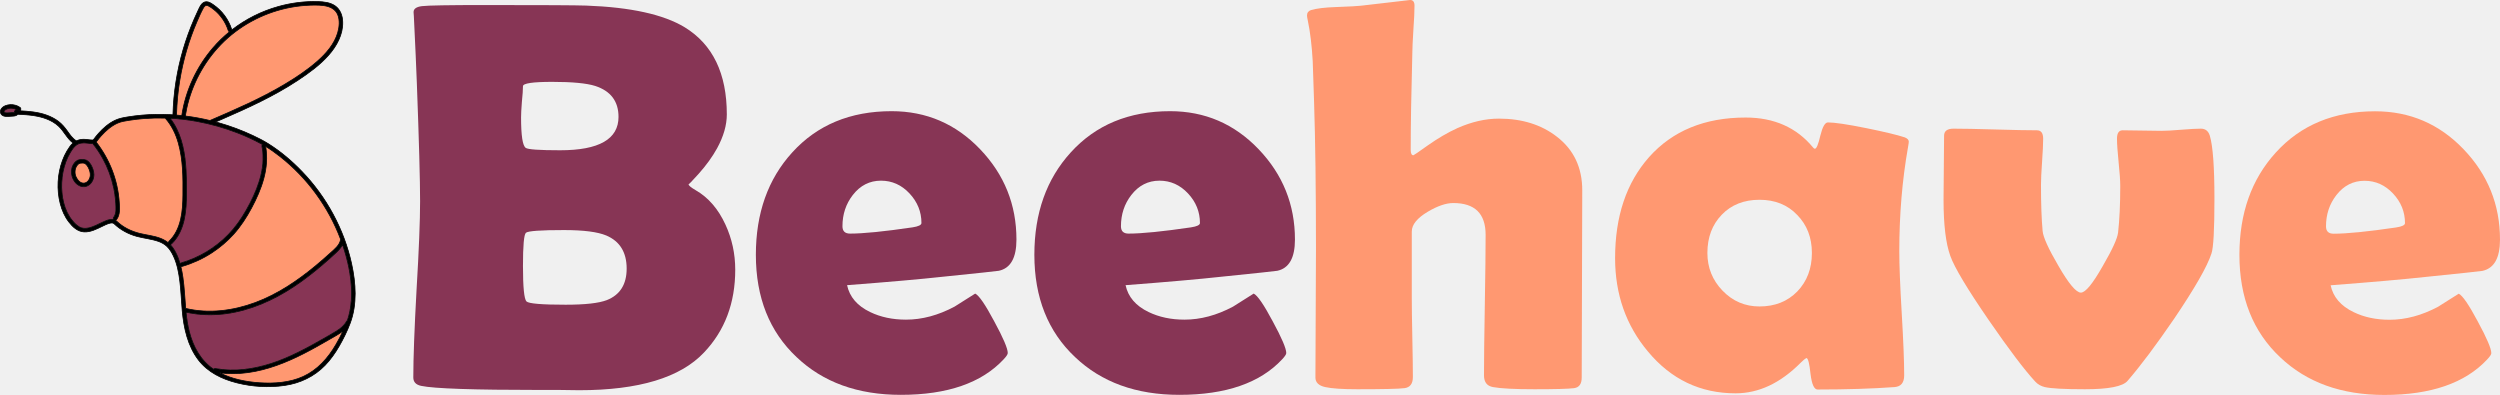
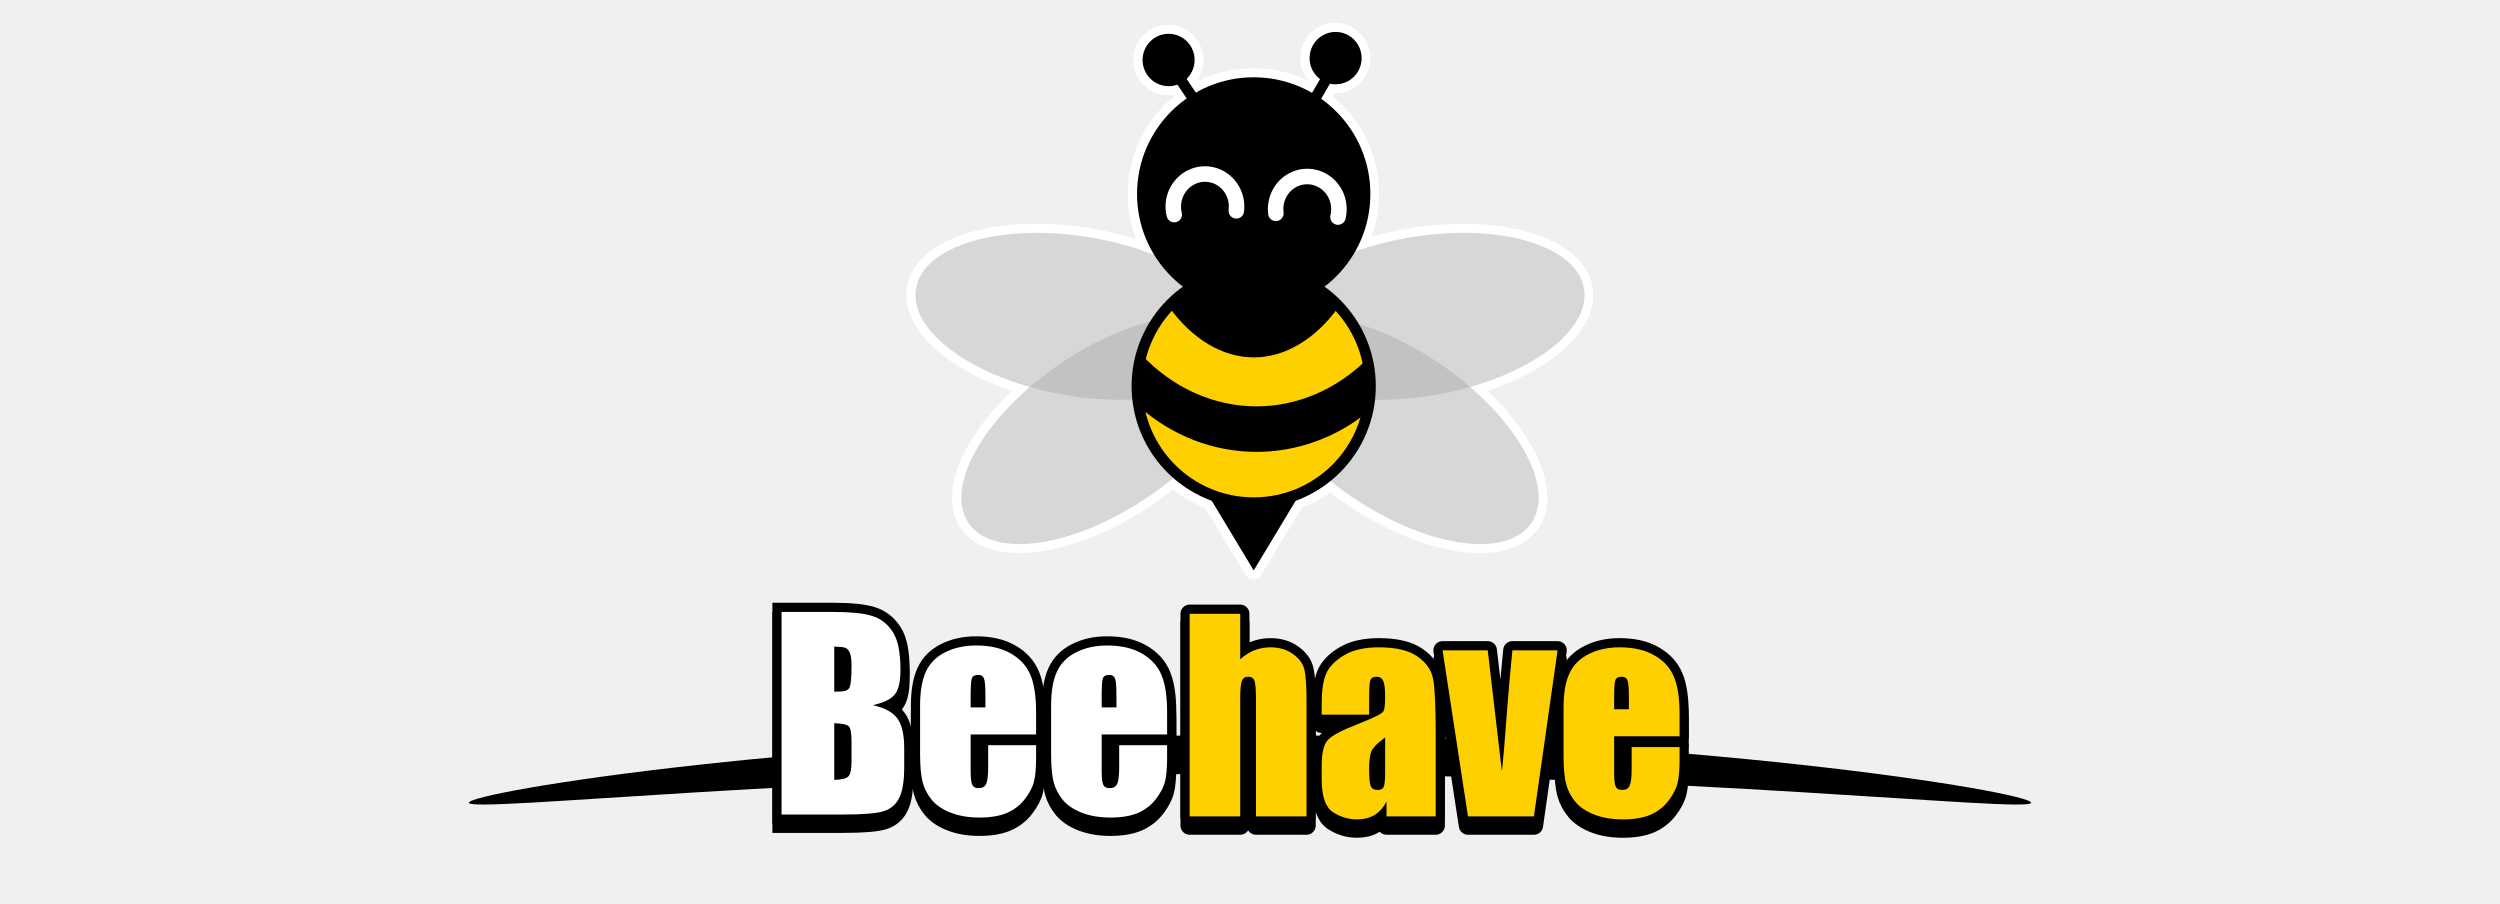
- <svg xmlns="http://www.w3.org/2000/svg" id="Layer_2" viewBox="0 0 6595.77 1041.995" version="1.1" width="1745.131mm" height="275.694mm">
-   <defs id="defs4">
-     <style id="style2">.cls-1{stroke:#000;stroke-linejoin:round;stroke-width:2px;}.cls-1,.cls-2{stroke-linecap:round;}.cls-3{fill:#25ef0f;}.cls-2{fill:none;stroke:#ff9871;stroke-miterlimit:10;stroke-width:4px;}.cls-4{fill:#873555;}.cls-5{fill:#ff9871;}</style>
-   </defs>
-   <g id="layer1" transform="translate(804.1354,-54.00271)">
-     <g id="Layer_1-2" transform="translate(-804.1423,57.04774)">
-       <path class="cls-5" d="m 480.589,699.61 c 27.63,-7.99 54.07,-20.08 78.17,-35.79 21.26,-13.86 40.81,-30.45 57.8,-49.32 18.76,-20.84 33.9,-44.43 47.14,-69.07 26.51,-49.31 47.47,-105.8 37.04,-162.42 13.16,8.05 25.72,17.07 37.86,26.61 35.92,28.22 67.97,61.46 94.89,98.35 26.93,36.89 49.03,77.4 65.07,120.17 -1.96,15.61 -16.92,26.93 -27.75,36.76 -12.8,11.61 -25.81,22.99 -39.13,34 -47.61,39.34 -99.96,74.53 -158.15,96.14 -58.35,21.67 -122.61,30.02 -183.69,15.44 -2.36,-27.46 -3.37,-55.1 -7.39,-82.4 -1.43,-9.7 -3.24,-19.43 -5.66,-29 0.98,0.69 2.27,0.97 3.79,0.53 z" id="path6" />
-       <path class="cls-4" d="m 595.689,824.46 c 64.34,-8.59 124.56,-35.31 178.43,-70.85 26.82,-17.69 52.23,-37.48 76.65,-58.34 12.13,-10.37 24.13,-20.94 35.76,-31.86 6.73,-6.32 13,-13.17 17.09,-21.17 14.14,41.04 23.58,84.54 23.79,127.9 0.12,24.67 -3.18,49.38 -11.31,72.72 -0.83,0.35 -1.58,1.01 -2.13,2.05 -5.77,10.8 -15.31,18.4 -25.48,24.86 -11.13,7.06 -22.74,13.44 -34.17,20 -43.92,25.22 -88.83,49.59 -137.11,65.45 -47.71,15.68 -99.05,23.13 -148.85,13.94 -2.14,-0.39 -3.83,0.53 -4.86,1.91 -34.25,-22.77 -54.07,-59.89 -64.16,-99.22 -4.35,-16.96 -6.83,-34.15 -8.57,-51.44 34.41,7.74 69.97,8.72 104.91,4.06 z" id="path8" />
-       <path class="cls-4" d="m 452.739,639.99 c 18.39,-17.83 28.72,-41.65 33.79,-66.45 4.71,-22.99 5.53,-46.59 5.55,-69.99 0.02,-23.89 -0.27,-47.84 -2.29,-71.65 -3.7,-43.71 -13.82,-88.17 -41.24,-123.11 23.59,1.22 47.11,3.96 70.35,8.2 36.57,6.67 72.52,16.85 107.2,30.23 21.86,8.43 43.29,18.14 63.82,29.45 0.85,0.47 1.67,1 2.52,1.48 -1.14,1.05 -1.82,2.6 -1.43,4.52 6.27,30.88 2.15,62.58 -7.15,92.41 -8.33,26.74 -20.62,52.12 -34.41,76.44 -13.14,23.17 -28.37,44.93 -46.95,64.07 -34.16,35.18 -77.33,61.22 -124.45,74.84 -1.48,0.43 -2.43,1.33 -2.92,2.41 -2.91,-10.2 -6.61,-20.16 -11.5,-29.58 -4.19,-8.07 -9.34,-15.88 -15.85,-22.29 1.55,0.65 3.4,0.54 4.96,-0.98 z" id="path10" />
-       <path class="cls-5" d="m 653.459,979.89 c 51.87,-7 100.93,-26.39 147.34,-49.99 23.5,-11.95 46.41,-24.99 69.22,-38.19 11.63,-6.73 24.43,-13.33 35.12,-22.04 -5.83,12.61 -12.38,24.95 -19.3,36.83 -20.54,35.24 -48.08,66.3 -85.71,83.53 -35.75,16.38 -77.11,19.16 -115.85,16.55 -35.52,-2.39 -72.42,-9.83 -104.5,-26.13 24.46,3.12 49.19,2.73 73.68,-0.58 z" id="path12" />
-       <path class="cls-3" d="m 247.029,365.75 c 0.02,0.06 -0.15,0.12 -0.41,0.18 0.2,-0.2 0.36,-0.31 0.41,-0.18 z" id="path14" />
-       <path class="cls-5" d="m 488.909,302.84 c 1.01,-6.56 2.16,-13.1 3.55,-19.59 13.57,-63.24 45.13,-122.41 90.14,-168.86 46.89,-48.39 108.12,-81.68 173.86,-96.08 16.43,-3.6 33.1,-6.01 49.88,-7.14 15.97,-1.08 32.64,-1.77 48.53,0.58 15.26,2.26 29.96,8.69 36.09,23.86 5.91,14.64 4.29,31.98 0.08,46.85 -8.61,30.43 -30.51,55.38 -53.76,75.88 -26.6,23.46 -56.66,43.31 -87.08,61.43 -62.56,37.26 -129.57,66.18 -196.32,94.95 -21.41,-5.18 -43.11,-9.16 -64.97,-11.88 z" id="path16" />
-       <path class="cls-5" d="m 561.369,123.57 c -43.06,50.37 -71.97,112.58 -81.87,178.15 -4.69,-0.5 -9.38,-0.98 -14.08,-1.36 0.17,-0.48 0.3,-0.99 0.31,-1.58 0.82,-30.24 3.64,-60.41 8.6,-90.26 8.83,-53.17 24.01,-105.4 45.39,-154.89 5.13,-11.89 10.3,-24.02 16.58,-35.36 2.94,-5.31 6.44,-9.1 12.77,-6.18 5.25,2.42 10.25,6.12 14.77,9.7 17.97,14.22 31.44,33.7 38.3,55.55 0.59,1.89 1.95,2.89 3.46,3.2 -15.96,12.98 -30.81,27.34 -44.23,43.03 z" id="path18" />
-       <path class="cls-5" d="m 212.019,427.3 c 3.44,-0.54 8.89,-0.65 11.55,0.65 5.01,2.84 8.23,8.29 10.56,13.38 2.6,5.67 4.41,12.29 3.96,18.57 -0.61,8.35 -5.88,17.91 -14.64,19.77 -11.12,2.36 -19.36,-7.98 -23.22,-16.97 -3.97,-9.26 -3.03,-21.43 3.15,-29.48 2.53,-3.3 5.07,-5.36 8.63,-5.91 z" id="path20" />
-       <path class="cls-4" d="m 17.049,284.77 c 10.04,-4.41 27.32,-3.27 30.81,3.65 0.44,0.87 -0.2,3.22 -1,3.78 -1.92,1.35 -9.85,1.31 -10.89,1.38 -4.16,0.26 -8.32,0.52 -12.48,0.78 -2.68,0.17 -5.4,0.42 -8.08,0.12 -1.46,-0.16 -3.55,-0.72 -4.34,-1.63 -0.36,-0.42 -0.57,-0.82 -0.57,-1.51 0,-0.69 0.47,-1.67 1.03,-2.43 1.37,-1.86 3.43,-3.22 5.53,-4.14 z" id="path22" />
-       <path class="cls-5" d="m 307.739,575.57 c 9.56,-12.43 7.82,-30.49 6.86,-45.18 -3.77,-57.64 -25.3,-113.33 -60.91,-158.72 0.73,-0.92 1.41,-1.94 2.18,-3 3.36,-4.57 7.1,-9.1 11.04,-13.49 12.04,-13.41 26.04,-25.72 42.58,-33.24 10.24,-4.66 21.51,-6.17 32.54,-7.89 12.6,-1.96 25.28,-3.41 38,-4.41 18.56,-1.45 37.18,-1.85 55.78,-1.33 16.86,18.92 27.92,41.94 34.71,66.22 12.3,43.97 12.45,90.92 12.01,136.25 -0.42,42.6 -4.08,91.04 -36.52,122.47 -1.65,1.6 -1.74,3.55 -0.97,5.13 -6.32,-5.48 -13.54,-9.57 -21.31,-12.65 -17.45,-6.89 -36.52,-8.58 -54.65,-13.01 -23.16,-5.66 -44.03,-15.85 -61.41,-32.38 -1.11,-1.02 -2.28,-1.84 -3.48,-2.5 1.38,-0.21 2.63,-1.06 3.57,-2.27 z" id="path24" />
-       <path class="cls-4" d="m 202.269,378.76 c 7.72,-5.04 16.83,-5.45 25.75,-4.63 5.39,0.5 11.31,2 16.89,1.63 9.78,12.17 18.47,25.2 26.02,38.86 13.39,24.2 23.09,50.35 28.83,77.4 2.87,13.52 4.71,27.24 5.48,41.04 0.69,12.37 2.31,27.27 -5.72,37.7 -1.21,1.57 -0.73,3.9 0.47,5.42 -8.53,-2.17 -18.32,1.86 -26.23,5.38 -14.22,6.34 -28.13,14.93 -43.77,17.25 -7.15,1.06 -14.55,0.28 -20.88,-3.37 -6.92,-3.98 -12.87,-10.11 -17.94,-16.19 -22.73,-27.25 -29.8,-65.74 -28.34,-100.31 0.79,-18.76 4.29,-37.44 10.75,-55.08 3.02,-8.26 6.78,-16.24 11.28,-23.8 4.51,-7.57 9.91,-16.39 17.42,-21.3 z m -8.56,92.2 c 6.47,12.4 20.82,22.63 35.19,16.98 12.1,-4.76 19.14,-18.18 18.79,-30.83 -0.22,-7.72 -2.7,-15.54 -6.19,-22.37 -2.84,-5.55 -6.8,-11 -12.14,-14.39 -0.28,-0.23 -0.6,-0.44 -0.97,-0.62 -0.39,-0.22 -0.77,-0.36 -1.14,-0.47 -5.66,-2.32 -12.61,-2.19 -18.47,-1 -6.56,1.33 -11.69,6.82 -15.06,12.31 -7.53,12.28 -6.48,27.99 0,40.4 z" id="path26" />
-       <path class="cls-2" d="m 195.532,369.462 c -15.97,-11.71 -21.623,-30.312 -36.183,-43.632 -17.73,-16.21 -41.49,-23.88 -64.8,-27.53 -14.11,-2.21 -16.45,-4.56 -30.71,-5.26" id="path28" />
-       <g aria-label="Bee" id="text2094" style="font-size:1466.67px;line-height:1.25;font-family:'ProLamina 2';-inkscape-font-specification:'ProLamina 2, ';letter-spacing:0px;word-spacing:0px;fill:#873555">
-         <path d="m 1939.785,708.508 q 0,131.771 -82.357,218.425 -93.815,99.544 -329.428,99.544 -17.904,0 -51.563,-0.716 -34.375,0 -50.846,0 -264.258,0 -314.389,-10.742 -20.768,-4.297 -20.768,-22.201 0,-76.628 8.594,-232.032 9.31,-155.404 9.31,-232.748 0,-83.073 -8.594,-312.24 -2.148,-58.724 -7.878,-176.172 l -0.716,-10.026 q -0.716,-13.607 22.201,-16.471 23.633,-2.865 166.146,-2.865 228.451,0 267.123,1.432 176.172,6.445 259.962,57.292 111.003,68.034 111.003,229.883 0,42.253 -25.781,89.518 -18.62,33.659 -48.698,67.318 -26.497,29.362 -26.497,27.214 0,5.013 18.62,15.755 50.13,28.646 78.776,90.951 25.781,55.859 25.781,118.88 z M 1631.841,305.317 q 0,-61.589 -61.589,-81.641 -34.375,-10.742 -113.151,-10.742 -77.344,0 -77.344,11.458 0,13.607 -2.865,41.537 -2.148,27.214 -2.148,40.82 0,71.615 12.175,80.209 7.878,6.445 90.951,6.445 153.972,0 153.972,-88.086 z m 21.484,400.326 q 0,-64.453 -53.711,-87.37 -34.375,-14.323 -111.719,-14.323 -92.383,0 -100.261,7.161 -7.878,6.445 -7.878,87.37 0,84.505 9.31,93.815 9.31,8.594 103.125,8.594 77.344,0 108.855,-12.175 52.279,-20.768 52.279,-83.073 z" style="font-family:'Berlin Sans FB Demi';-inkscape-font-specification:'Berlin Sans FB Demi'" id="path54178" />
-         <path d="m 2681.713,629.016 q 0,72.331 -46.55,82.357 -7.878,1.432 -148.243,15.755 -84.505,9.31 -252.084,22.201 10.026,46.55 60.873,70.899 41.537,20.052 94.531,20.052 63.737,0 128.19,-34.375 27.214,-17.188 54.427,-34.375 15.039,7.161 50.13,73.047 35.807,65.886 35.807,83.789 0,5.013 -10.742,16.471 -87.37,93.815 -271.42,93.815 -170.443,0 -275.001,-99.544 -107.422,-100.977 -107.422,-269.988 0,-164.714 95.964,-269.988 98.828,-108.854 262.11,-108.854 137.5,0 233.464,100.261 95.964,100.261 95.964,238.477 z m -250.652,-43.685 q 0,-44.401 -31.511,-78.06 -31.511,-33.659 -75.195,-33.659 -45.117,0 -74.479,37.956 -27.214,35.091 -27.214,82.357 0,19.336 20.052,19.336 52.995,0 164.714,-16.471 23.633,-3.581 23.633,-11.458 z" style="font-family:'Berlin Sans FB Demi';-inkscape-font-specification:'Berlin Sans FB Demi'" id="path54180" />
-         <path d="m 3416.481,629.016 q 0,72.331 -46.55,82.357 -7.878,1.432 -148.243,15.755 -84.505,9.31 -252.084,22.201 10.026,46.55 60.873,70.899 41.537,20.052 94.531,20.052 63.737,0 128.19,-34.375 27.214,-17.188 54.427,-34.375 15.039,7.161 50.13,73.047 35.807,65.886 35.807,83.789 0,5.013 -10.742,16.471 -87.37,93.815 -271.42,93.815 -170.443,0 -275.001,-99.544 -107.422,-100.977 -107.422,-269.988 0,-164.714 95.964,-269.988 98.828,-108.854 262.11,-108.854 137.5,0 233.464,100.261 95.964,100.261 95.964,238.477 z m -250.652,-43.685 q 0,-44.401 -31.511,-78.06 -31.511,-33.659 -75.195,-33.659 -45.117,0 -74.479,37.956 -27.214,35.091 -27.214,82.357 0,19.336 20.052,19.336 52.995,0 164.714,-16.471 23.633,-3.581 23.633,-11.458 z" style="font-family:'Berlin Sans FB Demi';-inkscape-font-specification:'Berlin Sans FB Demi'" id="path54182" />
-       </g>
-       <g aria-label="have" id="text45361" style="font-size:1466.67px;line-height:1.25;font-family:'ProLamina 2';-inkscape-font-specification:'ProLamina 2, ';letter-spacing:0px;word-spacing:0px;fill:#ff9871">
-         <path d="m 4174.483,498.974 -1.432,494.142 q 0,25.065 -20.052,27.93 -22.917,2.865 -104.558,2.865 -78.776,0 -109.57,-5.729 -23.633,-4.297 -23.633,-30.794 0,-61.589 2.148,-185.482 2.148,-123.894 2.148,-185.482 0,-83.789 -85.222,-83.789 -28.646,0 -67.318,22.917 -42.253,25.065 -42.253,52.279 V 784.717 q 0,34.375 1.432,103.841 1.432,68.75 1.432,103.125 0,26.497 -22.201,29.362 -22.201,2.865 -124.61,2.865 -58.724,0 -84.505,-5.729 -25.781,-5.729 -25.781,-25.065 0,-56.576 0.716,-169.727 0.716,-113.867 0.716,-170.443 0,-234.18 -5.013,-387.436 -2.148,-53.711 -3.581,-107.422 -3.581,-62.305 -12.891,-106.706 -2.148,-9.31 -2.148,-13.607 0,-10.742 10.742,-14.323 22.201,-6.445 65.169,-7.878 57.292,-2.148 66.602,-3.581 129.623,-15.039 129.623,-15.039 11.458,0 11.458,15.039 0,22.917 -2.865,62.305 -2.865,45.833 -2.865,62.305 -4.297,161.849 -4.297,255.665 0,14.323 7.162,14.323 1.432,0 36.523,-25.065 41.536,-29.362 79.492,-46.55 56.576,-25.065 109.571,-25.065 91.667,0 153.256,47.982 66.602,51.563 66.602,141.081 z" style="font-family:'Berlin Sans FB Demi';-inkscape-font-specification:'Berlin Sans FB Demi'" id="path54185" />
-         <path d="m 5010.943,660.108 q 0,55.143 6.445,163.998 6.445,108.854 6.445,163.282 0,28.646 -25.065,30.794 -88.802,6.445 -203.386,6.445 -13.607,0 -18.62,-40.82 -4.297,-41.537 -10.742,-42.253 -5.729,2.865 -15.039,12.175 -80.209,80.925 -171.875,80.925 -139.649,0 -231.316,-110.287 -86.654,-103.125 -86.654,-246.355 0,-165.43 89.518,-266.407 93.099,-104.558 254.948,-104.558 112.435,0 177.605,78.776 2.865,3.581 5.013,3.581 6.445,0 14.323,-34.375 8.594,-35.091 20.052,-35.091 26.497,0 100.977,15.039 70.899,14.323 101.693,24.349 10.742,4.297 10.742,11.458 0,2.865 -2.148,15.039 -22.917,129.623 -22.917,274.284 z m -230.6,4.297 q 0,-60.873 -38.672,-100.261 -37.956,-40.104 -99.544,-40.104 -61.589,0 -99.544,39.388 -37.956,39.388 -37.956,100.977 0,58.008 40.104,99.544 40.104,41.537 97.396,41.537 60.873,0 99.544,-39.388 38.672,-40.104 38.672,-101.693 z" style="font-family:'Berlin Sans FB Demi';-inkscape-font-specification:'Berlin Sans FB Demi'" id="path54187" />
-         <path d="m 5842.39,521.175 q 0,122.461 -7.878,144.662 -16.471,50.846 -98.828,172.592 -71.615,104.558 -122.461,163.282 -18.62,22.201 -112.435,22.201 -81.641,0 -105.99,-5.729 -15.039,-3.581 -25.065,-14.323 -42.969,-46.55 -122.461,-161.849 -85.222,-123.894 -101.693,-169.727 -17.904,-49.414 -17.904,-148.243 0,-27.93 0.716,-83.789 0.716,-56.576 0.716,-85.222 0,-18.62 25.065,-18.62 36.523,0 109.57,2.148 73.763,2.148 110.287,2.148 16.471,0 16.471,22.201 0,20.052 -2.865,60.873 -2.865,40.104 -2.865,60.873 0,74.479 4.297,121.745 2.148,24.349 41.537,91.667 40.82,70.899 59.44,70.899 17.904,0 57.292,-69.466 37.956,-65.169 40.82,-88.802 5.729,-50.846 5.729,-123.177 0,-20.768 -4.297,-62.305 -4.297,-42.253 -4.297,-62.305 0,-22.201 15.039,-22.201 17.188,0 50.846,0.716 34.375,0.716 51.563,0.716 17.188,0 51.563,-2.865 35.091,-2.865 52.279,-2.865 17.904,0 23.633,18.62 12.175,40.82 12.175,166.146 z" style="font-family:'Berlin Sans FB Demi';-inkscape-font-specification:'Berlin Sans FB Demi'" id="path54189" />
-         <path d="m 6595.778,629.313 q 0,72.331 -46.55,82.357 -7.878,1.432 -148.243,15.755 -84.505,9.31 -252.084,22.201 10.026,46.55 60.873,70.899 41.537,20.052 94.531,20.052 63.737,0 128.19,-34.375 27.214,-17.188 54.427,-34.375 15.039,7.161 50.13,73.047 35.807,65.886 35.807,83.789 0,5.013 -10.742,16.471 -87.37,93.815 -271.42,93.815 -170.443,0 -275.001,-99.545 -107.422,-100.977 -107.422,-269.988 0,-164.714 95.964,-269.988 98.828,-108.854 262.11,-108.854 137.5,0 233.464,100.261 95.964,100.261 95.964,238.477 z M 6345.126,585.628 q 0,-44.401 -31.511,-78.06 -31.511,-33.659 -75.195,-33.659 -45.117,0 -74.479,37.956 -27.214,35.091 -27.214,82.357 0,19.336 20.052,19.336 52.995,0 164.714,-16.471 23.633,-3.581 23.633,-11.458 z" style="font-family:'Berlin Sans FB Demi';-inkscape-font-specification:'Berlin Sans FB Demi'" id="path54191" />
+ <svg xmlns="http://www.w3.org/2000/svg" width="830" height="300" viewBox="0 0 219.604 79.375" version="1.1" id="svg291">
+   <defs id="defs288">
+     </defs>
+   <g id="layer1">
+     <path id="ellipse35845" style="fill:#ffffff;fill-opacity:1;stroke:#ffffff;stroke-width:1.588;stroke-linecap:round;stroke-linejoin:round;stroke-opacity:1;paint-order:stroke fill markers;stroke-dasharray:none" d="m 117.295,2.804 a 2.285,2.301 4.7214545e-8 0 0 -2.285,2.301 2.285,2.301 4.7214545e-8 0 0 0.919,1.843 l -0.706,1.213 a 10.248,10.248 0 0 0 -5.122,-1.373 10.248,10.248 0 0 0 -5.081,1.35 l -0.811,-1.211 a 2.285,2.301 4.7214545e-8 0 0 0.702,-1.658 2.285,2.301 4.7214545e-8 0 0 -2.286,-2.301 2.285,2.301 4.7214545e-8 0 0 -2.285,2.301 2.285,2.301 4.7214545e-8 0 0 2.285,2.301 2.285,2.301 4.7214545e-8 0 0 0.773,-0.137 l 0.816,1.219 a 10.248,10.248 0 0 0 -4.363,8.385 10.248,10.248 0 0 0 1.521,5.36 14.454,7.008 9.767 0 0 -5.499,-1.519 14.454,7.008 9.767 0 0 -15.434,4.455 14.454,7.008 9.767 0 0 10.001,8.661 7.008,14.454 55.57 0 0 -5.379,11.961 7.008,14.454 55.57 0 0 15.885,-2.392 7.008,14.454 55.57 0 0 2.094,-1.576 c 0.983,0.861 2.125,1.546 3.375,2.004 l 3.685,6.116 3.685,-6.115 c 1.118,-0.41 2.149,-1.001 3.058,-1.737 a 14.454,7.008 34.43 0 0 1.761,1.309 14.454,7.008 34.43 0 0 15.884,2.392 14.454,7.008 34.43 0 0 -5.373,-11.961 7.008,14.454 80.233 0 0 9.995,-8.662 7.008,14.454 80.233 0 0 -15.434,-4.455 7.008,14.454 80.233 0 0 -4.66,1.206 10.248,10.248 0 0 0 1.332,-5.047 10.248,10.248 0 0 0 -4.322,-8.361 l 0.772,-1.324 a 2.285,2.301 4.7214545e-8 0 0 0.496,0.055 2.285,2.301 4.7214545e-8 0 0 2.286,-2.301 2.285,2.301 4.7214545e-8 0 0 -2.286,-2.301 z" />
+     <g id="g24274" transform="matrix(1.068477,0,0,1.068477,-18.13393,-1.226917)">
+       <path id="ellipse18704" style="stroke-width:1.12;stroke-linecap:round;stroke-linejoin:round;paint-order:markers stroke fill" d="m 183.954,67.141 c -2e-5,0.878 -28.751,-2.378 -64.217,-2.378 -35.466,0 -64.217,3.257 -64.217,2.378 -7e-6,-0.878 28.751,-5.559 64.217,-5.559 35.466,0 64.217,4.681 64.217,5.559 z" />
+       <g id="g17905" transform="matrix(0.5707214,0,0,0.5707214,26.42357,44.49112)">
+         <g aria-label="Bee" id="text12977" style="font-size:36.917px;line-height:1.25;stroke:#000000;stroke-width:2.646;paint-order:markers stroke fill">
+           <path d="m 96.024,13.529 h 7.571 q 3.587,0 5.426,0.559 1.857,0.559 2.992,2.271 1.136,1.694 1.136,5.48 0,2.56 -0.811,3.569 -0.793,1.009 -3.155,1.55 2.632,0.595 3.569,1.983 0.937,1.37 0.937,4.218 v 2.704 q 0,2.956 -0.685,4.38 -0.667,1.424 -2.145,1.947 -1.478,0.523 -6.057,0.523 h -8.779 z m 7.589,4.993 v 6.489 q 0.487,-0.018 0.757,-0.018 1.118,0 1.424,-0.541 0.306,-0.559 0.306,-3.155 0,-1.37 -0.252,-1.911 -0.252,-0.559 -0.667,-0.703 -0.397,-0.144 -1.568,-0.162 z m 0,11.032 v 8.166 q 1.604,-0.054 2.037,-0.505 0.451,-0.451 0.451,-2.217 v -2.722 q 0,-1.875 -0.397,-2.271 -0.397,-0.397 -2.091,-0.451 z" style="font-family:Impact;-inkscape-font-specification:Impact" id="path24537" />
+           <path d="m 132.689,31.177 h -9.428 v 5.173 q 0,1.622 0.234,2.091 0.234,0.469 0.901,0.469 0.829,0 1.1,-0.613 0.288,-0.631 0.288,-2.416 v -3.155 h 6.904 v 1.767 q 0,2.217 -0.288,3.407 -0.27,1.19 -1.298,2.542 -1.027,1.352 -2.614,2.037 -1.568,0.667 -3.948,0.667 -2.307,0 -4.074,-0.667 -1.767,-0.667 -2.758,-1.821 -0.973,-1.172 -1.352,-2.56 -0.379,-1.406 -0.379,-4.074 v -6.976 q 0,-3.137 0.847,-4.939 0.847,-1.821 2.776,-2.776 1.929,-0.973 4.434,-0.973 3.064,0 5.047,1.172 2.001,1.154 2.794,3.082 0.811,1.911 0.811,5.39 z m -7.301,-3.894 v -1.749 q 0,-1.857 -0.198,-2.397 -0.198,-0.541 -0.811,-0.541 -0.757,0 -0.937,0.469 -0.18,0.451 -0.18,2.47 v 1.749 z" style="font-family:Impact;-inkscape-font-specification:Impact" id="path24539" />
+           <path d="m 151.562,31.177 h -9.428 v 5.173 q 0,1.622 0.234,2.091 0.234,0.469 0.901,0.469 0.829,0 1.1,-0.613 0.288,-0.631 0.288,-2.416 v -3.155 h 6.904 v 1.767 q 0,2.217 -0.288,3.407 -0.27,1.19 -1.298,2.542 -1.027,1.352 -2.614,2.037 -1.568,0.667 -3.948,0.667 -2.307,0 -4.074,-0.667 -1.767,-0.667 -2.758,-1.821 -0.973,-1.172 -1.352,-2.56 -0.379,-1.406 -0.379,-4.074 v -6.976 q 0,-3.137 0.847,-4.939 0.847,-1.821 2.776,-2.776 1.929,-0.973 4.434,-0.973 3.064,0 5.047,1.172 2.001,1.154 2.794,3.082 0.811,1.911 0.811,5.39 z m -7.301,-3.894 v -1.749 q 0,-1.857 -0.198,-2.397 -0.198,-0.541 -0.811,-0.541 -0.757,0 -0.937,0.469 -0.18,0.451 -0.18,2.47 v 1.749 z" style="font-family:Impact;-inkscape-font-specification:Impact" id="path24541" />
+         </g>
+         <g aria-label="have" id="text15971" style="font-size:36.917px;line-height:1.25;stroke:#000000;stroke-width:2.646;stroke-linecap:round;stroke-linejoin:round;paint-order:markers stroke fill">
+           <path d="m 162.092,13.794 v 6.562 q 0.937,-0.865 2.019,-1.298 1.1,-0.433 2.343,-0.433 1.911,0 3.245,0.973 1.352,0.973 1.64,2.253 0.306,1.262 0.306,4.633 v 16.494 h -7.283 V 26.142 q 0,-2.091 -0.216,-2.686 -0.198,-0.595 -0.919,-0.595 -0.667,0 -0.901,0.613 -0.234,0.613 -0.234,2.434 v 17.071 h -7.283 V 13.794 Z" style="font-family:Impact;-inkscape-font-specification:Impact" id="path24553" />
+           <path d="m 180.659,28.323 h -6.832 v -1.604 q 0,-2.776 0.631,-4.272 0.649,-1.514 2.578,-2.668 1.929,-1.154 5.011,-1.154 3.695,0 5.57,1.316 1.875,1.298 2.253,3.209 0.379,1.893 0.379,7.823 v 12.005 h -7.084 V 40.851 q -0.667,1.28 -1.73,1.929 -1.046,0.631 -2.506,0.631 -1.911,0 -3.515,-1.064 -1.586,-1.082 -1.586,-4.705 v -1.965 q 0,-2.686 0.847,-3.659 0.847,-0.973 4.2,-2.271 3.587,-1.406 3.84,-1.893 0.252,-0.487 0.252,-1.983 0,-1.875 -0.288,-2.434 -0.27,-0.577 -0.919,-0.577 -0.739,0 -0.919,0.487 -0.18,0.469 -0.18,2.47 z m 2.307,3.281 q -1.749,1.28 -2.037,2.145 -0.27,0.865 -0.27,2.488 0,1.857 0.234,2.397 0.252,0.541 0.973,0.541 0.685,0 0.883,-0.415 0.216,-0.433 0.216,-2.235 z" style="font-family:Impact;-inkscape-font-specification:Impact" id="path24555" />
+           <path d="m 207.806,19.058 -3.407,23.921 h -9.5 l -3.659,-23.921 h 6.507 l 2.037,17.449 q 0.234,-1.911 0.793,-9.374 0.324,-4.164 0.721,-8.076 z" style="font-family:Impact;-inkscape-font-specification:Impact" id="path24557" />
+           <path d="m 225.382,31.442 h -9.428 v 5.173 q 0,1.622 0.234,2.091 0.234,0.469 0.901,0.469 0.829,0 1.1,-0.613 0.288,-0.631 0.288,-2.416 V 32.992 h 6.904 v 1.767 q 0,2.217 -0.288,3.407 -0.27,1.19 -1.298,2.542 -1.027,1.352 -2.614,2.037 -1.568,0.667 -3.948,0.667 -2.307,0 -4.074,-0.667 -1.767,-0.667 -2.758,-1.821 -0.973,-1.172 -1.352,-2.56 -0.379,-1.406 -0.379,-4.074 v -6.976 q 0,-3.137 0.847,-4.939 0.847,-1.821 2.776,-2.776 1.929,-0.973 4.434,-0.973 3.064,0 5.047,1.172 2.001,1.154 2.794,3.082 0.811,1.911 0.811,5.39 z m -7.301,-3.894 v -1.749 q 0,-1.857 -0.198,-2.397 -0.198,-0.541 -0.811,-0.541 -0.757,0 -0.937,0.469 -0.18,0.451 -0.18,2.47 v 1.749 z" style="font-family:Impact;-inkscape-font-specification:Impact" id="path24559" />
+         </g>
+         <g aria-label="Bee" id="text17891" style="font-size:36.917px;line-height:1.25;fill:#ffffff;stroke:#000000;stroke-width:2.646;paint-order:markers stroke fill">
+           <path d="m 96.024,12.207 h 7.571 q 3.587,0 5.426,0.559 1.857,0.559 2.992,2.271 1.136,1.694 1.136,5.48 0,2.56 -0.811,3.569 -0.793,1.009 -3.155,1.55 2.632,0.595 3.569,1.983 0.937,1.37 0.937,4.218 v 2.704 q 0,2.956 -0.685,4.38 -0.667,1.424 -2.145,1.947 -1.478,0.523 -6.057,0.523 h -8.779 z m 7.589,4.993 v 6.489 q 0.487,-0.018 0.757,-0.018 1.118,0 1.424,-0.541 0.306,-0.559 0.306,-3.155 0,-1.37 -0.252,-1.911 -0.252,-0.559 -0.667,-0.703 -0.397,-0.144 -1.568,-0.162 z m 0,11.032 v 8.166 q 1.604,-0.054 2.037,-0.505 0.451,-0.451 0.451,-2.217 v -2.722 q 0,-1.875 -0.397,-2.271 -0.397,-0.397 -2.091,-0.451 z" style="font-family:Impact;-inkscape-font-specification:Impact" id="path24530" />
+           <path d="m 132.689,29.854 h -9.428 v 5.173 q 0,1.622 0.234,2.091 0.234,0.469 0.901,0.469 0.829,0 1.1,-0.613 0.288,-0.631 0.288,-2.416 v -3.155 h 6.904 v 1.767 q 0,2.217 -0.288,3.407 -0.27,1.19 -1.298,2.542 -1.027,1.352 -2.614,2.037 -1.568,0.667 -3.948,0.667 -2.307,0 -4.074,-0.667 -1.767,-0.667 -2.758,-1.821 -0.973,-1.172 -1.352,-2.56 -0.379,-1.406 -0.379,-4.074 V 25.726 q 0,-3.137 0.847,-4.939 0.847,-1.821 2.776,-2.776 1.929,-0.973 4.434,-0.973 3.064,0 5.047,1.172 2.001,1.154 2.794,3.082 0.811,1.911 0.811,5.39 z m -7.301,-3.894 v -1.749 q 0,-1.857 -0.198,-2.397 -0.198,-0.541 -0.811,-0.541 -0.757,0 -0.937,0.469 -0.18,0.451 -0.18,2.47 v 1.749 z" style="font-family:Impact;-inkscape-font-specification:Impact" id="path24532" />
+           <path d="m 151.562,29.854 h -9.428 v 5.173 q 0,1.622 0.234,2.091 0.234,0.469 0.901,0.469 0.829,0 1.1,-0.613 0.288,-0.631 0.288,-2.416 v -3.155 h 6.904 v 1.767 q 0,2.217 -0.288,3.407 -0.27,1.19 -1.298,2.542 -1.027,1.352 -2.614,2.037 -1.568,0.667 -3.948,0.667 -2.307,0 -4.074,-0.667 -1.767,-0.667 -2.758,-1.821 -0.973,-1.172 -1.352,-2.56 -0.379,-1.406 -0.379,-4.074 V 25.726 q 0,-3.137 0.847,-4.939 0.847,-1.821 2.776,-2.776 1.929,-0.973 4.434,-0.973 3.064,0 5.047,1.172 2.001,1.154 2.794,3.082 0.811,1.911 0.811,5.39 z m -7.301,-3.894 v -1.749 q 0,-1.857 -0.198,-2.397 -0.198,-0.541 -0.811,-0.541 -0.757,0 -0.937,0.469 -0.18,0.451 -0.18,2.47 v 1.749 z" style="font-family:Impact;-inkscape-font-specification:Impact" id="path24534" />
+         </g>
+         <g aria-label="have" id="text17895" style="font-size:36.917px;line-height:1.25;fill:#ffd000;stroke:#000000;stroke-width:2.646;stroke-linecap:round;stroke-linejoin:round;paint-order:markers stroke fill">
+           <path d="M 162.092,12.471 V 19.033 q 0.937,-0.865 2.019,-1.298 1.1,-0.433 2.343,-0.433 1.911,0 3.245,0.973 1.352,0.973 1.64,2.253 0.306,1.262 0.306,4.633 v 16.494 h -7.283 V 24.819 q 0,-2.091 -0.216,-2.686 -0.198,-0.595 -0.919,-0.595 -0.667,0 -0.901,0.613 -0.234,0.613 -0.234,2.434 v 17.071 h -7.283 V 12.471 Z" style="font-family:Impact;-inkscape-font-specification:Impact" id="path24544" />
+           <path d="m 180.659,27 h -6.832 v -1.604 q 0,-2.776 0.631,-4.272 0.649,-1.514 2.578,-2.668 1.929,-1.154 5.011,-1.154 3.695,0 5.57,1.316 1.875,1.298 2.253,3.209 0.379,1.893 0.379,7.823 v 12.005 h -7.084 v -2.127 q -0.667,1.28 -1.73,1.929 -1.046,0.631 -2.506,0.631 -1.911,0 -3.515,-1.064 -1.586,-1.082 -1.586,-4.705 v -1.965 q 0,-2.686 0.847,-3.659 0.847,-0.973 4.2,-2.271 3.587,-1.406 3.84,-1.893 0.252,-0.487 0.252,-1.983 0,-1.875 -0.288,-2.434 -0.27,-0.577 -0.919,-0.577 -0.739,0 -0.919,0.487 -0.18,0.469 -0.18,2.47 z m 2.307,3.281 q -1.749,1.28 -2.037,2.145 -0.27,0.865 -0.27,2.488 0,1.857 0.234,2.397 0.252,0.541 0.973,0.541 0.685,0 0.883,-0.415 0.216,-0.433 0.216,-2.235 z" style="font-family:Impact;-inkscape-font-specification:Impact" id="path24546" />
+           <path d="m 207.806,17.735 -3.407,23.921 h -9.5 l -3.659,-23.921 h 6.507 l 2.037,17.449 q 0.234,-1.911 0.793,-9.374 0.324,-4.164 0.721,-8.076 z" style="font-family:Impact;-inkscape-font-specification:Impact" id="path24548" />
+           <path d="m 225.382,30.119 h -9.428 v 5.173 q 0,1.622 0.234,2.091 0.234,0.469 0.901,0.469 0.829,0 1.1,-0.613 0.288,-0.631 0.288,-2.416 v -3.155 h 6.904 v 1.767 q 0,2.217 -0.288,3.407 -0.27,1.19 -1.298,2.542 -1.027,1.352 -2.614,2.037 -1.568,0.667 -3.948,0.667 -2.307,0 -4.074,-0.667 -1.767,-0.667 -2.758,-1.821 -0.973,-1.172 -1.352,-2.56 -0.379,-1.406 -0.379,-4.074 v -6.976 q 0,-3.137 0.847,-4.939 0.847,-1.821 2.776,-2.776 1.929,-0.973 4.434,-0.973 3.064,0 5.047,1.172 2.001,1.154 2.794,3.082 0.811,1.911 0.811,5.39 z m -7.301,-3.894 v -1.749 q 0,-1.857 -0.198,-2.397 -0.198,-0.541 -0.811,-0.541 -0.757,0 -0.937,0.469 -0.18,0.451 -0.18,2.47 v 1.749 z" style="font-family:Impact;-inkscape-font-specification:Impact" id="path24550" />
+         </g>
      </g>
    </g>
-     <g id="Layer_2-2" transform="matrix(-1,0,0,1,133.9164,57.04774)">
-       <g id="g35">
-         <path class="cls-1" d="m 934.33,283.72 c -5.19,-7.13 -14.29,-10.01 -22.76,-10.63 -9.18,-0.67 -18.74,1.92 -26.24,7.25 -2.1,1.49 -3.09,4.16 -1.71,6.52 0.68,1.17 2.01,2.02 3.4,2.29 -24.41,1.25 -49.18,3.16 -72.26,11.61 -11.03,4.04 -21.59,9.38 -30.94,16.52 -9.19,7.01 -16.38,15.53 -23.06,24.9 -6.97,9.76 -13.78,20.08 -24.2,26.42 -6.07,-2.9 -12.78,-4.22 -19.69,-4.21 -7.71,0.01 -15.31,2.09 -22.99,1.96 -0.13,0 -1.04,-0.07 -1.8,-0.17 -0.6,-0.89 -1.39,-1.75 -1.97,-2.54 -3.77,-5.1 -7.77,-10.03 -12,-14.76 -12.36,-13.83 -26.93,-26.66 -43.84,-34.6 -10.12,-4.76 -20.58,-6.81 -31.56,-8.61 -13.03,-2.14 -26.15,-3.8 -39.3,-4.97 -24.85,-2.2 -49.85,-2.6 -74.75,-1.28 -2.31,0.12 -4.62,0.32 -6.93,0.47 0.05,-0.3 0.08,-0.62 0.07,-0.96 -1.57,-57.89 -10.58,-115.57 -26.82,-171.16 -8.04,-27.53 -17.87,-54.51 -29.33,-80.79 -2.89,-6.64 -5.9,-13.24 -9.01,-19.78 -2.78,-5.86 -5.32,-12.19 -9.15,-17.46 -3.45,-4.74 -8.28,-8.4 -14.4,-8.25 -6.55,0.17 -12.51,4.28 -17.74,7.84 -23.08,15.69 -40.31,39.01 -48.67,65.62 -0.11,0.35 -0.18,0.7 -0.21,1.02 C 290.01,47.63 248.01,26.49 203.39,14.07 169.79,4.71 134.72,0.19 99.85,1.12 84.38,1.53 67.5,3.15 54.36,12.11 40.15,21.81 34.31,38.24 33.83,54.9 c -0.94,32.89 15.71,63.04 36.82,87.11 23.36,26.63 52.82,47.85 82.23,67.26 62.98,41.56 131.96,72.88 201.01,102.84 5.08,2.2 10.16,4.39 15.24,6.58 -2.71,0.73 -5.44,1.43 -8.14,2.2 -30.95,8.81 -61.23,20.08 -90.35,33.77 -13.65,6.41 -27.24,13.26 -40.04,21.25 -32.68,20.42 -62.7,45.93 -89.36,73.68 -32.22,33.53 -59.92,71.5 -82.01,112.41 -22.18,41.08 -38.87,85.25 -48.85,130.88 -11.18,51.08 -15.01,106.51 3.61,156.37 7.87,21.08 18.13,41.75 29.39,61.21 10.46,18.08 22.61,35.35 37.17,50.37 28.75,29.65 65.95,47.17 106.61,53.07 41.64,6.04 85.05,3.42 125.83,-6.86 39.27,-9.9 76.57,-27.79 101.66,-60.54 28.22,-36.85 38.58,-84.27 42.66,-129.61 2.33,-25.85 3.07,-51.79 6.26,-77.57 2.82,-22.79 7.14,-46.26 17.05,-67.15 4.31,-9.08 9.59,-18.04 16.9,-25.03 6.35,-6.07 14.14,-10.35 22.38,-13.26 18.4,-6.51 38.16,-8.12 56.95,-13.24 22.7,-6.19 43.15,-17.19 60.25,-33.44 1.38,-1.27 3.14,-1.91 4.76,-2.04 2.72,-0.21 4.89,0.26 7.52,0.99 6.89,1.91 13.34,5.22 19.76,8.31 14.51,7 30.38,15.22 46.98,14.36 17.18,-0.89 30.37,-13.36 40.36,-26.34 10.94,-14.22 18.23,-31.03 22.69,-48.34 9.51,-36.93 7.46,-77.9 -5.86,-113.64 -3.24,-8.7 -7.15,-17.17 -11.9,-25.15 -4.41,-7.4 -9.58,-15.38 -16.16,-21.11 15.97,-11.71 23.95,-31.29 38.52,-44.61 17.73,-16.21 41.49,-23.88 64.8,-27.53 14.11,-2.21 28.4,-2.98 42.66,-3.67 0.12,0.15 0.21,0.3 0.34,0.45 2.91,3.14 6.81,4.11 10.92,4.37 4.88,0.31 9.76,0.64 14.64,0.92 3.53,0.2 7.28,0.13 10.67,-0.99 3.91,-1.29 7.13,-3.84 8.58,-7.78 1.46,-3.97 0.42,-8.37 -2.02,-11.72 z m -242.96,82.35 c -0.26,-0.06 -0.43,-0.12 -0.41,-0.18 0.05,-0.13 0.21,-0.02 0.41,0.18 z M 335.86,77.48 c 6.87,-21.85 20.33,-41.34 38.3,-55.55 4.52,-3.58 9.52,-7.27 14.77,-9.7 6.33,-2.92 9.82,0.87 12.77,6.18 6.28,11.33 11.45,23.47 16.58,35.36 21.38,49.49 36.56,101.72 45.39,154.89 4.95,29.85 7.78,60.02 8.6,90.26 0.02,0.59 0.14,1.11 0.31,1.58 -4.7,0.39 -9.39,0.86 -14.08,1.36 -9.9,-65.57 -38.81,-127.78 -81.87,-178.15 -13.42,-15.7 -28.27,-30.06 -44.23,-43.03 1.51,-0.31 2.87,-1.32 3.46,-3.2 z M 187.8,219.92 C 157.38,201.8 127.32,181.95 100.72,158.49 77.47,137.98 55.57,113.04 46.96,82.61 42.76,67.74 41.13,50.41 47.04,35.76 53.16,20.6 67.86,14.16 83.13,11.9 c 15.89,-2.35 32.56,-1.66 48.53,-0.58 16.78,1.14 33.45,3.54 49.88,7.14 65.74,14.4 126.97,47.69 173.86,96.08 45.01,46.45 76.57,105.62 90.14,168.86 1.39,6.49 2.54,13.03 3.55,19.59 -21.86,2.72 -43.56,6.71 -64.97,11.88 C 317.37,286.1 250.36,257.18 187.8,219.92 Z m 65.92,786.82 c -38.75,2.6 -80.1,-0.17 -115.85,-16.55 -37.62,-17.24 -65.17,-48.3 -85.71,-83.53 -6.92,-11.88 -13.47,-24.22 -19.3,-36.83 10.68,8.71 23.48,15.31 35.12,22.04 22.81,13.2 45.73,26.24 69.22,38.19 46.41,23.6 95.47,42.98 147.34,49.99 24.49,3.31 49.22,3.69 73.68,0.58 -32.07,16.3 -68.98,23.74 -104.5,26.13 z M 438.64,871.99 c -10.09,39.33 -29.92,76.45 -64.16,99.22 -1.03,-1.39 -2.72,-2.31 -4.86,-1.91 -49.8,9.19 -101.13,1.75 -148.85,-13.94 -48.28,-15.87 -93.18,-40.24 -137.11,-65.45 -11.43,-6.56 -23.04,-12.94 -34.17,-20 -10.18,-6.46 -19.71,-14.05 -25.48,-24.86 -0.55,-1.04 -1.3,-1.69 -2.13,-2.05 -8.13,-23.33 -11.43,-48.05 -11.31,-72.72 0.21,-43.36 9.65,-86.85 23.79,-127.9 4.1,8 10.36,14.85 17.09,21.17 11.64,10.92 23.63,21.49 35.76,31.86 24.42,20.86 49.83,40.65 76.65,58.34 53.87,35.54 114.09,62.26 178.43,70.85 34.93,4.66 70.49,3.68 104.91,-4.06 -1.74,17.29 -4.22,34.49 -8.57,51.44 z m 16.89,-143.77 c -4.02,27.3 -5.02,54.94 -7.39,82.4 C 387.07,825.2 322.81,816.85 264.45,795.18 206.26,773.57 153.91,738.39 106.3,699.04 92.98,688.03 79.96,676.65 67.17,665.04 56.34,655.21 41.38,643.89 39.42,628.28 55.47,585.51 77.56,545 104.49,508.11 c 26.93,-36.89 58.98,-70.14 94.89,-98.35 12.14,-9.54 24.69,-18.56 37.86,-26.61 -10.43,56.62 10.54,113.11 37.04,162.42 13.24,24.64 28.38,48.24 47.14,69.07 16.99,18.87 36.53,35.46 57.8,49.32 24.1,15.71 50.54,27.8 78.17,35.79 1.51,0.44 2.8,0.15 3.79,-0.53 -2.41,9.57 -4.23,19.3 -5.66,29 z m 18.83,-64.83 c -4.9,9.42 -8.59,19.38 -11.5,29.58 -0.5,-1.08 -1.45,-1.98 -2.92,-2.41 -47.11,-13.63 -90.29,-39.66 -124.45,-74.84 -18.58,-19.14 -33.81,-40.9 -46.95,-64.07 -13.79,-24.32 -26.08,-49.7 -34.41,-76.44 -9.3,-29.83 -13.42,-61.53 -7.15,-92.41 0.39,-1.92 -0.29,-3.47 -1.43,-4.52 0.85,-0.48 1.67,-1.01 2.52,-1.48 20.53,-11.31 41.96,-21.02 63.82,-29.45 34.69,-13.38 70.63,-23.56 107.2,-30.23 23.24,-4.24 46.75,-6.98 70.35,-8.2 -27.42,34.94 -37.54,79.4 -41.24,123.11 -2.01,23.81 -2.31,47.77 -2.29,71.65 0.02,23.4 0.84,47 5.55,69.99 5.08,24.8 15.4,48.62 33.79,66.45 1.56,1.51 3.41,1.63 4.96,0.98 -6.52,6.41 -11.66,14.22 -15.85,22.29 z m 155.98,-82.91 c -17.38,16.52 -38.26,26.72 -61.41,32.38 -18.13,4.43 -37.2,6.12 -54.65,13.01 -7.78,3.07 -14.99,7.17 -21.31,12.65 0.77,-1.58 0.68,-3.53 -0.97,-5.13 -32.43,-31.44 -36.1,-79.87 -36.52,-122.47 -0.44,-45.33 -0.3,-92.28 12.01,-136.25 6.79,-24.28 17.86,-47.3 34.71,-66.22 18.6,-0.52 37.23,-0.11 55.78,1.33 12.72,0.99 25.4,2.45 38,4.41 11.02,1.71 22.29,3.23 32.54,7.89 16.54,7.52 30.54,19.83 42.58,33.24 3.94,4.39 7.68,8.92 11.04,13.49 0.77,1.05 1.45,2.08 2.18,3 -35.61,45.4 -57.15,101.09 -60.91,158.72 -0.96,14.69 -2.7,32.75 6.86,45.18 0.94,1.22 2.19,2.06 3.57,2.27 -1.2,0.67 -2.37,1.48 -3.48,2.5 z m 122.8,-180.29 c 4.5,7.56 8.26,15.54 11.28,23.8 6.46,17.65 9.97,36.32 10.75,55.08 1.45,34.57 -5.62,73.06 -28.34,100.31 -5.07,6.08 -11.03,12.21 -17.94,16.19 -6.34,3.65 -13.73,4.43 -20.88,3.37 -15.64,-2.32 -29.55,-10.91 -43.77,-17.25 -7.9,-3.52 -17.7,-7.55 -26.23,-5.38 1.2,-1.52 1.68,-3.85 0.47,-5.42 -8.03,-10.44 -6.41,-25.34 -5.72,-37.7 0.77,-13.8 2.61,-27.52 5.48,-41.04 5.74,-27.05 15.44,-53.2 28.83,-77.4 7.55,-13.66 16.25,-26.69 26.02,-38.86 5.58,0.36 11.49,-1.14 16.89,-1.63 8.92,-0.82 18.03,-0.4 25.75,4.63 7.51,4.9 12.91,13.72 17.42,21.3 z m 173.79,-107.2 c -0.79,0.91 -2.88,1.47 -4.34,1.63 -2.68,0.3 -5.4,0.05 -8.08,-0.12 -4.16,-0.26 -8.32,-0.52 -12.48,-0.78 -1.04,-0.07 -0.98,-0.01 -1.57,-0.19 -0.46,-0.14 -0.54,-0.16 -0.88,-0.36 0,-0.03 0,-0.07 0,-0.1 0.32,-1.11 0.24,-2.32 -0.45,-3.51 -1.17,-2 -4.47,-3.29 -6.52,-1.71 -0.43,0.33 -0.81,0.69 -1.16,1.06 -0.75,0.04 -1.49,0.07 -2.24,0.11 0.33,-0.11 0.65,-0.26 0.94,-0.47 8.8,-6.25 20.77,-8.07 30.81,-3.65 2.09,0.92 4.16,2.28 5.53,4.14 0.56,0.76 1.02,1.74 1.03,2.43 0,0.7 -0.2,1.1 -0.57,1.51 z" id="path31" />
-         <path class="cls-1" d="m 729.22,418.39 c -5.86,-1.19 -12.81,-1.32 -18.47,1 -0.38,0.11 -0.76,0.25 -1.14,0.47 -0.37,0.18 -0.69,0.39 -0.97,0.62 -5.34,3.39 -9.3,8.84 -12.14,14.39 -3.49,6.83 -5.97,14.66 -6.19,22.37 -0.35,12.66 6.69,26.07 18.79,30.83 14.37,5.66 28.72,-4.57 35.19,-16.98 6.48,-12.41 7.53,-28.12 0,-40.4 -3.37,-5.49 -8.51,-10.98 -15.06,-12.31 z m 8.53,44.44 c -3.85,8.99 -12.1,19.33 -23.22,16.97 -8.76,-1.86 -14.03,-11.42 -14.64,-19.77 -0.46,-6.28 1.36,-12.89 3.96,-18.57 2.33,-5.09 5.55,-10.55 10.56,-13.38 2.66,-1.3 8.12,-1.18 11.55,-0.65 3.56,0.55 6.1,2.61 8.63,5.91 6.18,8.05 7.12,20.22 3.15,29.48 z" id="path33" />
-       </g>
+     <g id="g15241" transform="matrix(0.2574639,0,0,0.2574639,51.0919,-4.699026)">
+       <ellipse style="fill:#d7d7d7;fill-opacity:1;stroke:none;stroke-width:15.875;stroke-linecap:round;stroke-linejoin:round;paint-order:stroke fill markers" id="ellipse15207" cx="-188.368" cy="95.599" rx="56.141" ry="27.22" transform="matrix(-0.985506,-0.1696407,-0.1696407,0.985506,0,0)" />
+       <ellipse style="fill:#d7d7d7;fill-opacity:1;stroke:none;stroke-width:15.875;stroke-linecap:round;stroke-linejoin:round;paint-order:stroke fill markers" id="ellipse15209" cx="-53.815" cy="236.935" rx="56.141" ry="27.22" transform="matrix(-0.8248163,0.5654008,0.5654008,0.8248163,0,0)" />
+       <ellipse style="fill:#d7d7d7;fill-opacity:1;stroke:none;stroke-width:15.875;stroke-linecap:round;stroke-linejoin:round;paint-order:stroke fill markers" id="ellipse15211" cx="261.088" cy="172.966" rx="56.141" ry="27.22" transform="rotate(-9.766928)" />
+       <path id="path15213" style="fill:#c2c2c2;fill-opacity:1;stroke:none;stroke-width:15.875;stroke-linecap:round;stroke-linejoin:round;paint-order:stroke fill markers" d="m -225.697,89.125 a 56.141,27.22 44.197 0 1 40.916,23.713 56.141,27.22 44.197 0 1 8.566,9.324 56.141,27.22 0 0 1 -12.153,0.656 56.141,27.22 0 0 1 -56.141,-27.22 56.141,27.22 0 0 1 0.156,-2.01 56.141,27.22 44.197 0 1 0.345,-0.372 56.141,27.22 44.197 0 1 18.31,-4.091 z" transform="matrix(-0.985506,-0.1696407,-0.1696407,0.985506,0,0)" />
+       <ellipse style="fill:#d7d7d7;fill-opacity:1;stroke:none;stroke-width:15.875;stroke-linecap:round;stroke-linejoin:round;paint-order:stroke fill markers" id="ellipse15215" cx="322.355" cy="-20.924" rx="56.141" ry="27.22" transform="rotate(34.43013)" />
+       <path id="path15217" style="fill:#c2c2c2;fill-opacity:1;stroke:none;stroke-width:15.875;stroke-linecap:round;stroke-linejoin:round;paint-order:stroke fill markers" d="m 223.758,166.493 a 56.141,27.22 44.197 0 0 -18.31,4.091 56.141,27.22 44.197 0 0 -0.346,0.41 56.141,27.22 0 0 0 -0.155,1.972 56.141,27.22 0 0 0 56.141,27.22 56.141,27.22 0 0 0 12.176,-0.649 56.141,27.22 44.197 0 0 -8.59,-9.331 56.141,27.22 44.197 0 0 -40.916,-23.713 z" transform="rotate(-9.766928)" />
+       <path style="fill:#000000;fill-opacity:1;stroke:none;stroke-width:26.001;stroke-linecap:round;stroke-linejoin:round;paint-order:stroke fill markers" id="path15219" d="m 146.205,174.666 -49.552,-85.827 99.104,-2e-6 z" transform="matrix(0.6237006,0,0,0.5976991,138.1082,108.4719)" />
+       <circle style="fill:#ffd000;fill-opacity:1;stroke:none;stroke-width:5.292;stroke-linecap:round;stroke-linejoin:round;stroke-dasharray:none;stroke-opacity:1;paint-order:stroke fill markers" id="circle15221" cx="229.296" cy="149.988" r="39.805" />
+       <path id="path15223" style="fill:#000000;fill-opacity:1;stroke:none;stroke-width:15.875;stroke-linecap:round;stroke-linejoin:round;stroke-opacity:1;paint-order:stroke fill markers" d="m 229.296,110.183 a 39.805,39.805 0 0 0 -29.048,12.6 44.111,69.922 0 0 0 29.086,17.408 44.111,69.922 0 0 0 29.056,-17.366 39.805,39.805 0 0 0 -29.094,-12.642 z" />
+       <path id="path15225" style="fill:#000000;fill-opacity:1;stroke:none;stroke-width:15.875;stroke-linecap:round;stroke-linejoin:round;stroke-opacity:1;paint-order:stroke fill markers" d="m 190.988,139.226 a 39.805,39.805 0 0 0 -1.497,10.763 39.805,39.805 0 0 0 0.63,6.913 62.072,65.152 0 0 0 40.148,15.522 62.072,65.152 0 0 0 37.823,-13.534 39.805,39.805 0 0 0 1.009,-8.901 39.805,39.805 0 0 0 -1.101,-9.21 57.395,65.152 0 0 1 -37.732,16.115 57.395,65.152 0 0 1 -39.281,-17.668 z" />
+       <circle style="fill:#000000;fill-opacity:1;stroke:none;stroke-width:15.875;stroke-linecap:round;stroke-linejoin:round;stroke-opacity:1;paint-order:stroke fill markers" id="circle15227" cx="229.296" cy="84.422" r="39.805" />
+       <path style="fill:#000000;fill-opacity:1;stroke:#ffffff;stroke-width:5.292;stroke-linecap:round;stroke-dasharray:none;stroke-opacity:1;paint-order:normal" id="path15229" d="m -223.457,-121.566 a 10.802,11.12 0 0 1 -6.611,10.249 10.802,11.12 0 0 1 -11.741,-2.295 10.802,11.12 0 0 1 -2.501,-12.03" transform="matrix(-0.9912089,0.1323065,-0.1264813,-0.991969,0,0)" />
+       <ellipse style="fill:#000000;fill-opacity:1;stroke:none;stroke-width:3.704;stroke-dasharray:none;stroke-opacity:1;paint-order:normal" id="ellipse15231" cx="200.261" cy="38.72" rx="8.876" ry="8.937" />
+       <ellipse style="fill:#000000;fill-opacity:1;stroke:none;stroke-width:3.704;stroke-dasharray:none;stroke-opacity:1;paint-order:normal" id="ellipse15233" cx="257.24" cy="38.08" rx="8.876" ry="8.937" />
+       <path style="fill:#000000;fill-opacity:1;stroke:#ffffff;stroke-width:5.292;stroke-linecap:round;stroke-dasharray:none;stroke-opacity:1;paint-order:normal" id="path15235" d="m 232.979,-59.833 a 10.802,11.12 0 0 1 -6.611,10.249 10.802,11.12 0 0 1 -11.741,-2.295 10.802,11.12 0 0 1 -2.501,-12.03" transform="matrix(0.9912089,0.1323065,0.1264813,-0.991969,0,0)" />
+       <path style="fill:none;stroke:#000000;stroke-width:3.704;stroke-linecap:butt;stroke-linejoin:miter;stroke-dasharray:none;stroke-opacity:1" d="m 200.372,39.476 12.909,19.27 h 32.928 L 257.434,39.476" id="path15237" />
+       <circle style="fill:none;fill-opacity:1;stroke:#000000;stroke-width:3.704;stroke-linecap:round;stroke-linejoin:round;stroke-dasharray:none;stroke-opacity:1;paint-order:stroke fill markers" id="circle15239" cx="229.296" cy="149.988" r="39.805" />
    </g>
  </g>
</svg>
